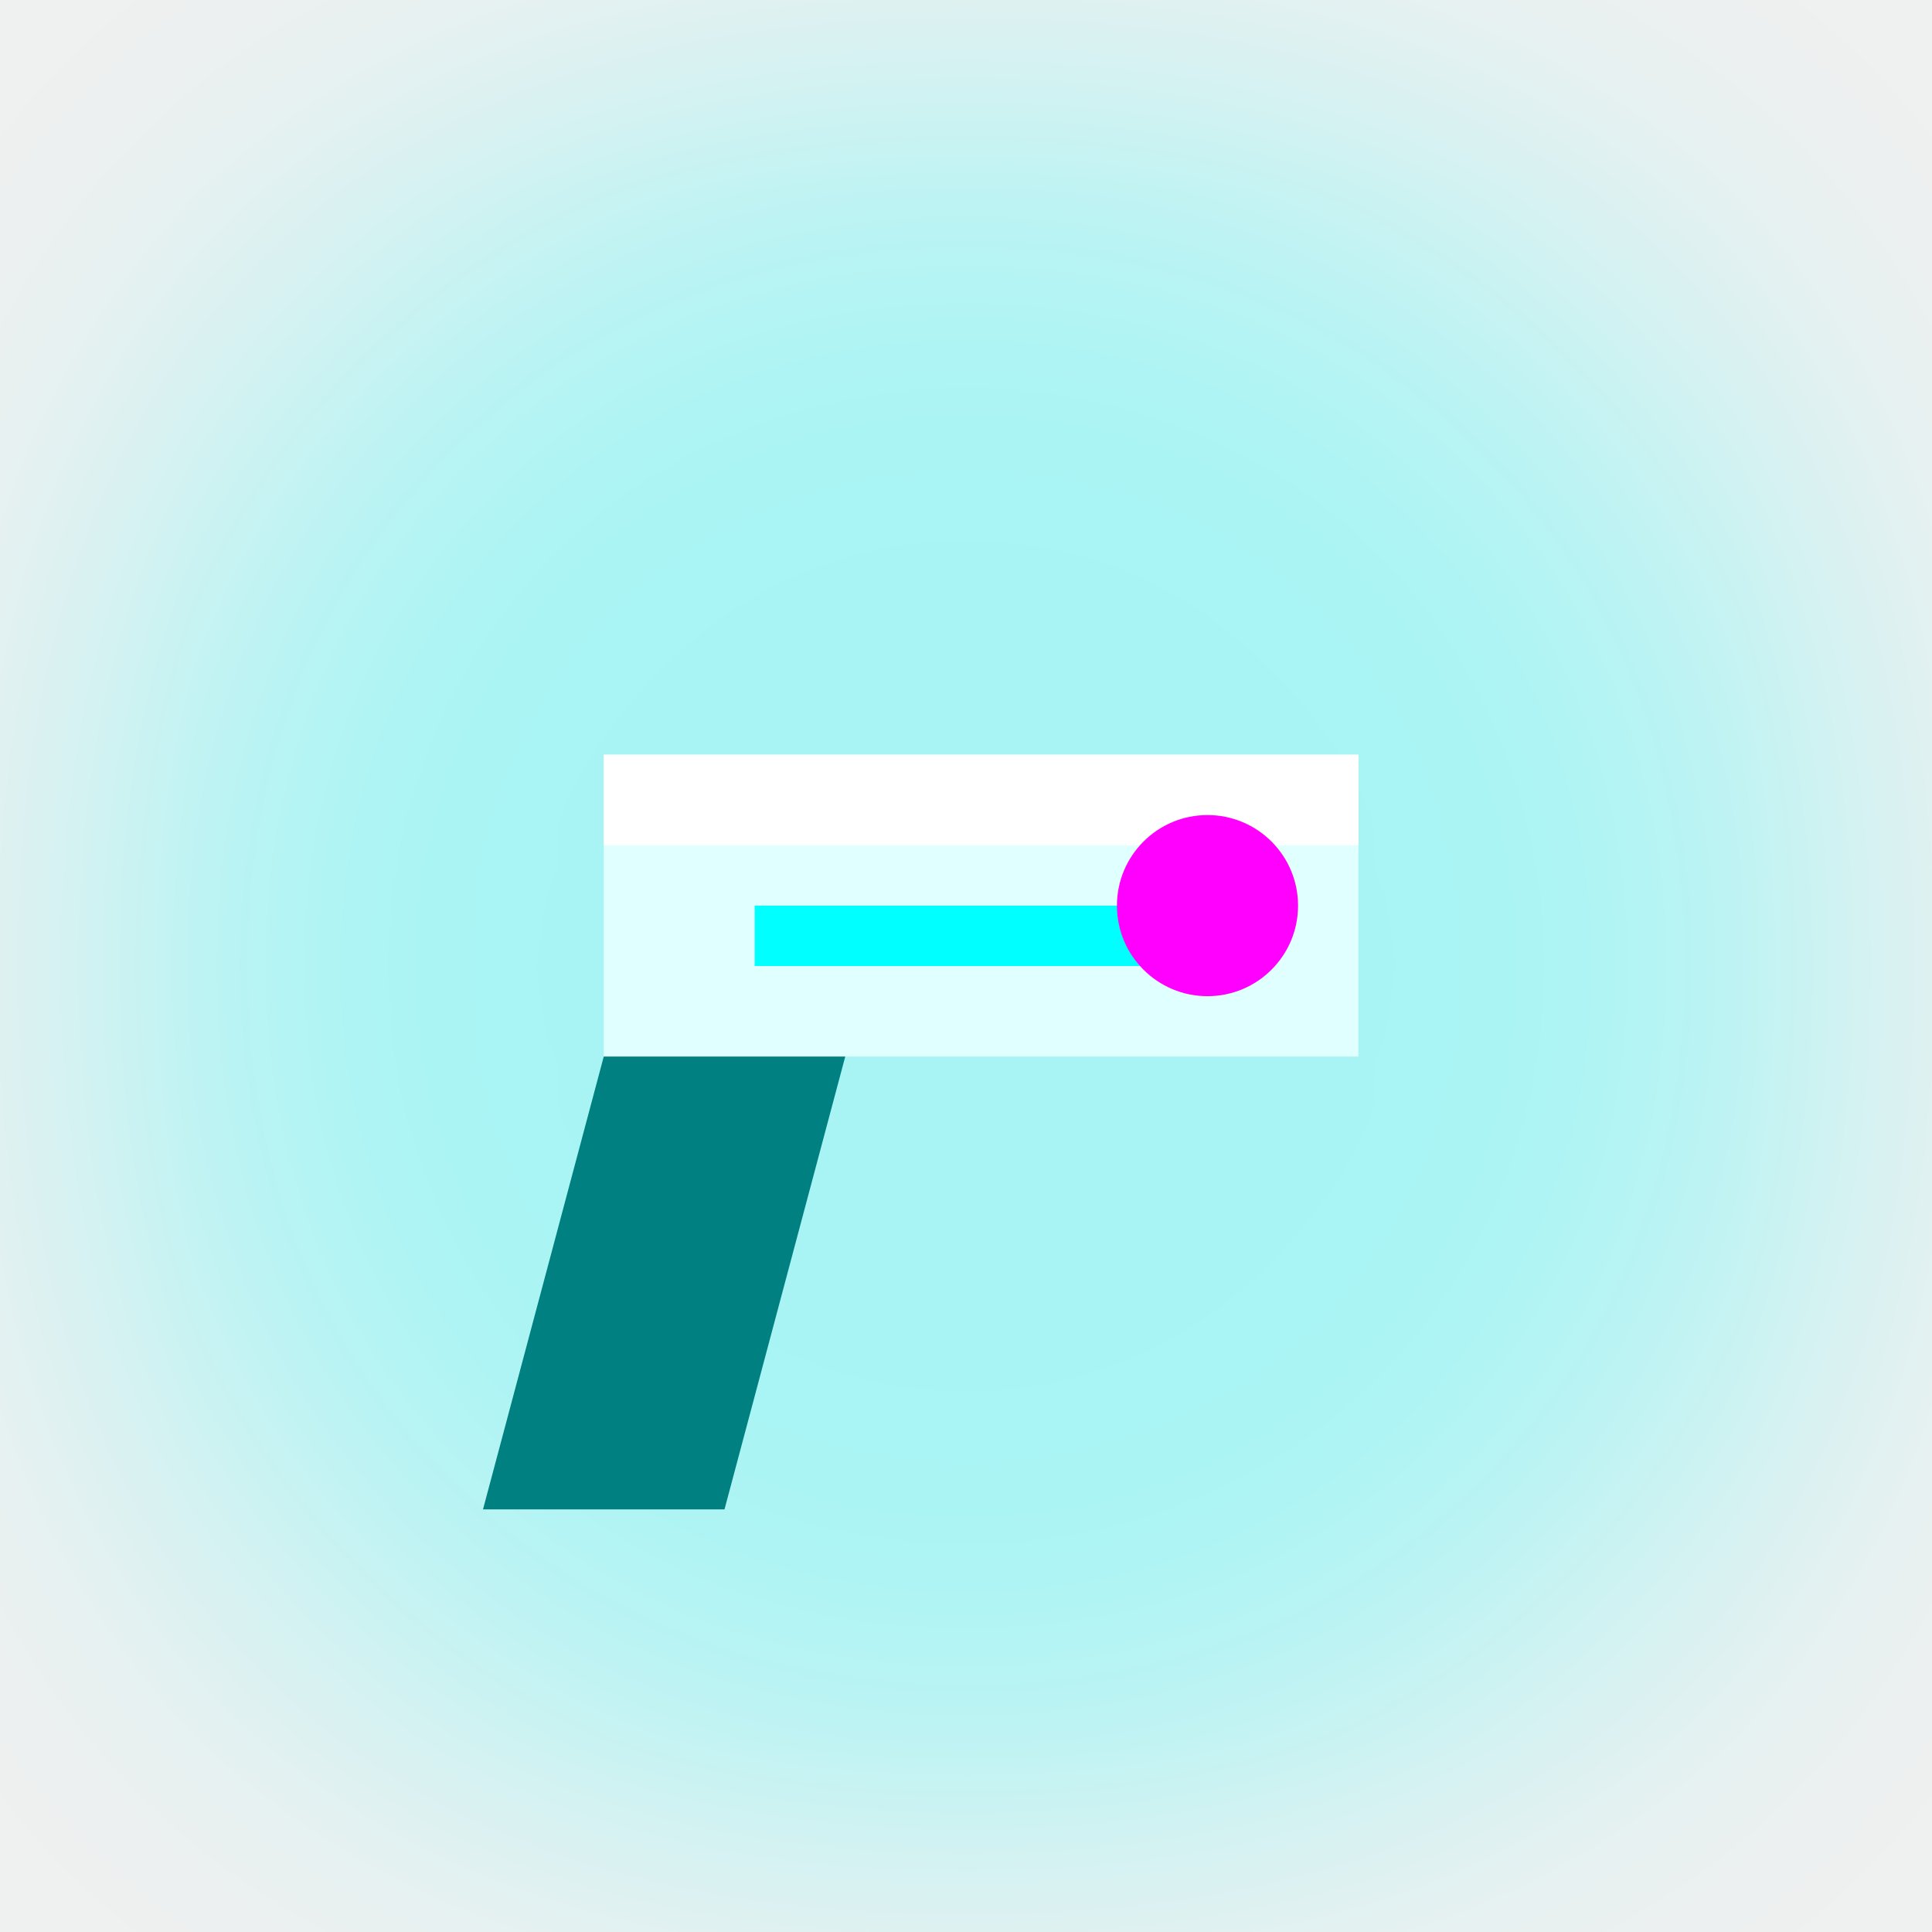
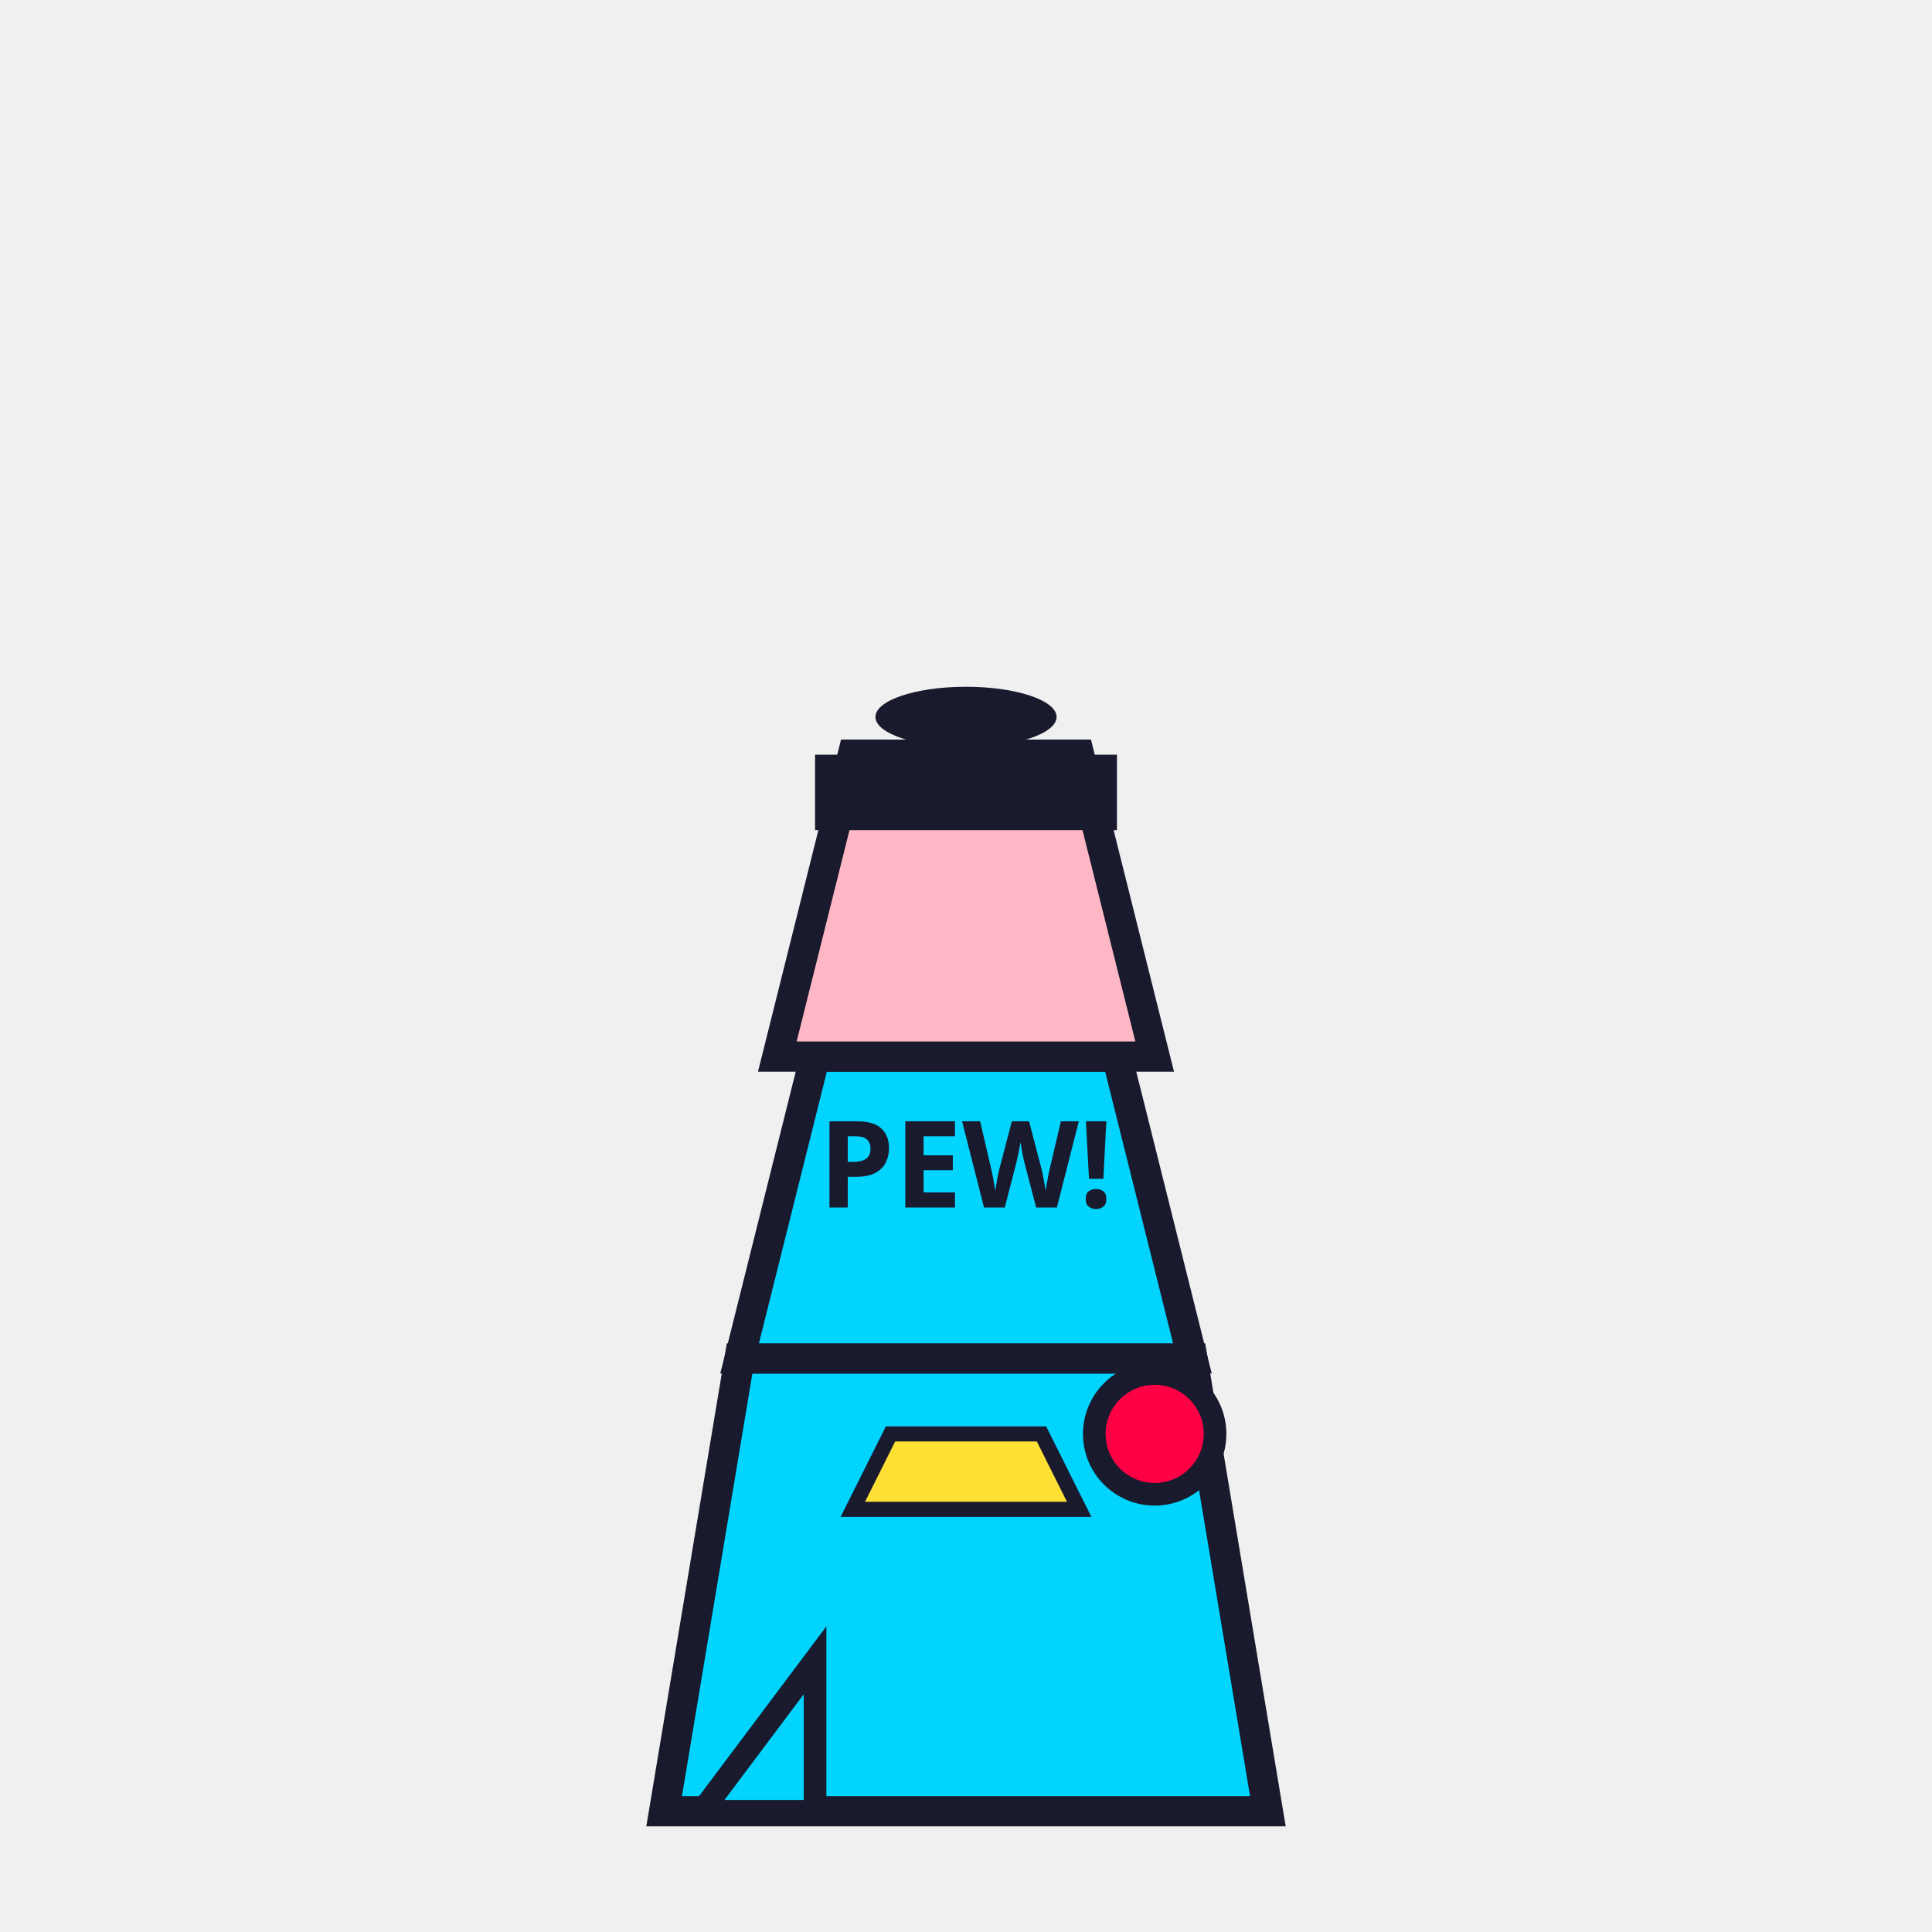
- <svg xmlns="http://www.w3.org/2000/svg" viewBox="0 0 64 64" width="256" height="256">
-   <circle cx="32" cy="32" r="30" fill="#00ffff" opacity="0.3" filter="blur(10px)" />
-   <path d="M 20 25 L 45 25 L 45 35 L 20 35 Z" fill="#e0ffff" />
-   <path d="M 20 35 L 28 35 L 24 50 L 16 50 Z" fill="#008080" />
-   <rect x="20" y="25" width="25" height="3" fill="#ffffff" />
-   <rect x="25" y="30" width="15" height="2" fill="#00ffff" />
-   <circle cx="40" cy="30" r="3" fill="#ff00ff" />
+ <svg xmlns="http://www.w3.org/2000/svg" viewBox="0 0 256 256" width="256" height="256">
+   <g transform="translate(128, 240)">
+     <path d="M -40 0 L 40 0 L 30 -60 L -30 -60 Z" fill="#00D4FF" stroke="#1A1A2E" stroke-width="4" />
+     <path d="M -30 -60 L 30 -60 L 20 -100 L -20 -100 Z" fill="#00D4FF" stroke="#1A1A2E" stroke-width="4" />
+     <path d="M -25 -100 L 25 -100 L 15 -140 L -15 -140 Z" fill="#FFB7C5" stroke="#1A1A2E" stroke-width="4" />
+     <rect x="-20" y="-140" width="40" height="10" fill="#1A1A2E" />
+     <ellipse cx="0" cy="-145" rx="12" ry="4" fill="#1A1A2E" />
+     <path d="M -35 0 L -20 -20 L -20 0 Z" fill="#00D4FF" stroke="#1A1A2E" stroke-width="3" />
+     <circle cx="25" cy="-50" r="8" fill="#FF0044" stroke="#1A1A2E" stroke-width="3" />
+     <path d="M -15 -40 L 15 -40 L 10 -50 L -10 -50 Z" fill="#FFE135" stroke="#1A1A2E" stroke-width="2" />
+     <text x="0" y="-80" text-anchor="middle" font-size="16" font-weight="bold" fill="#1A1A2E" font-family="Arial Black">PEW!</text>
+   </g>
</svg>
